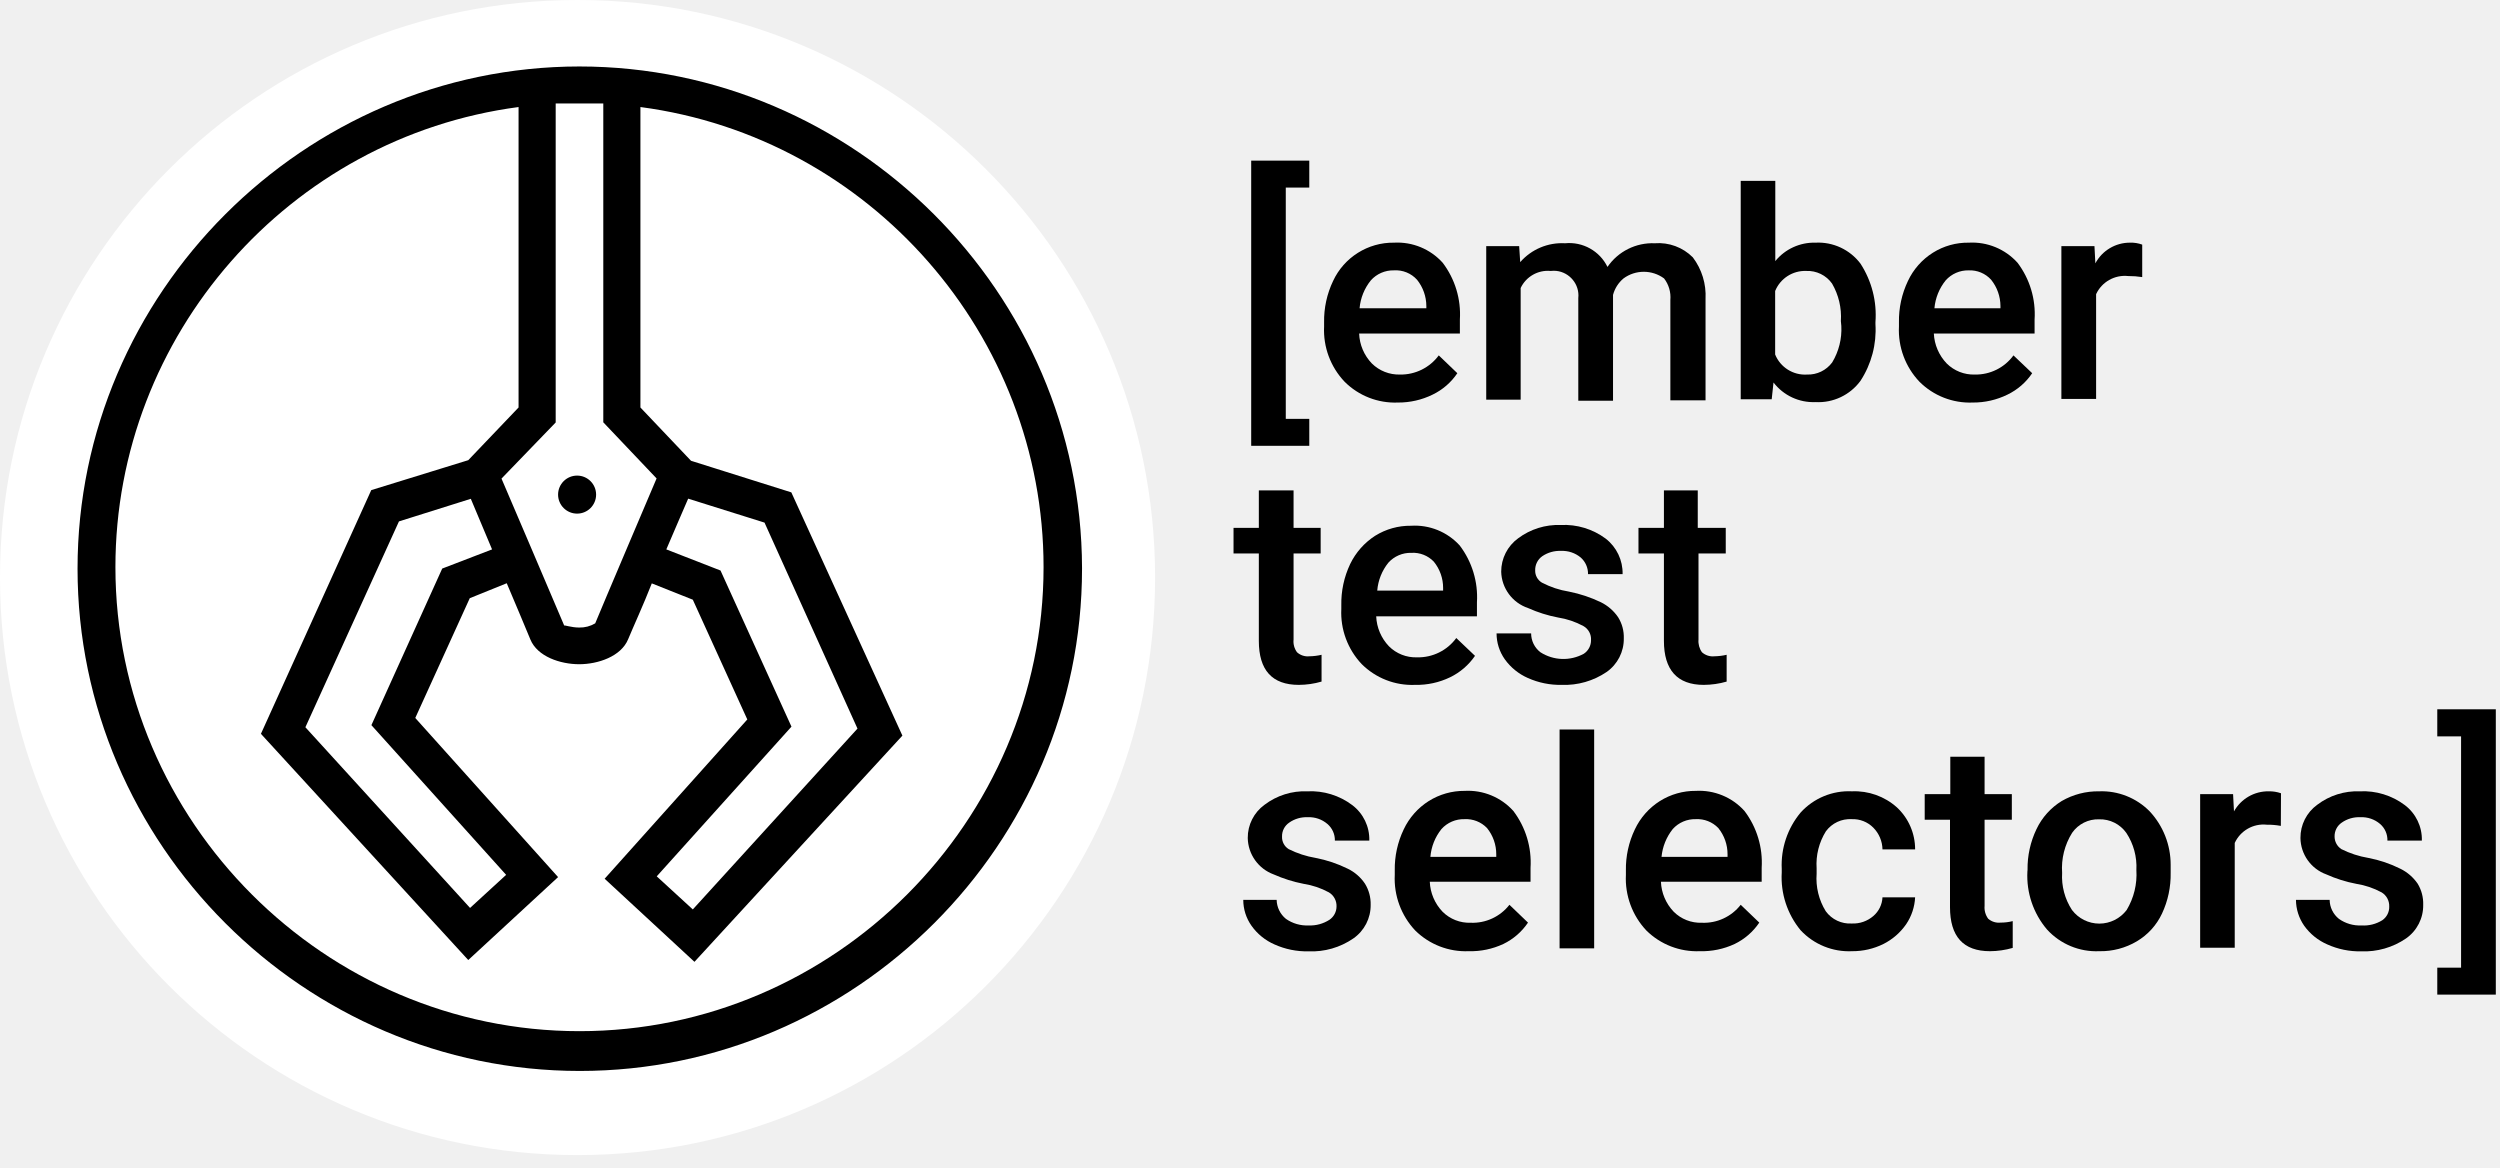
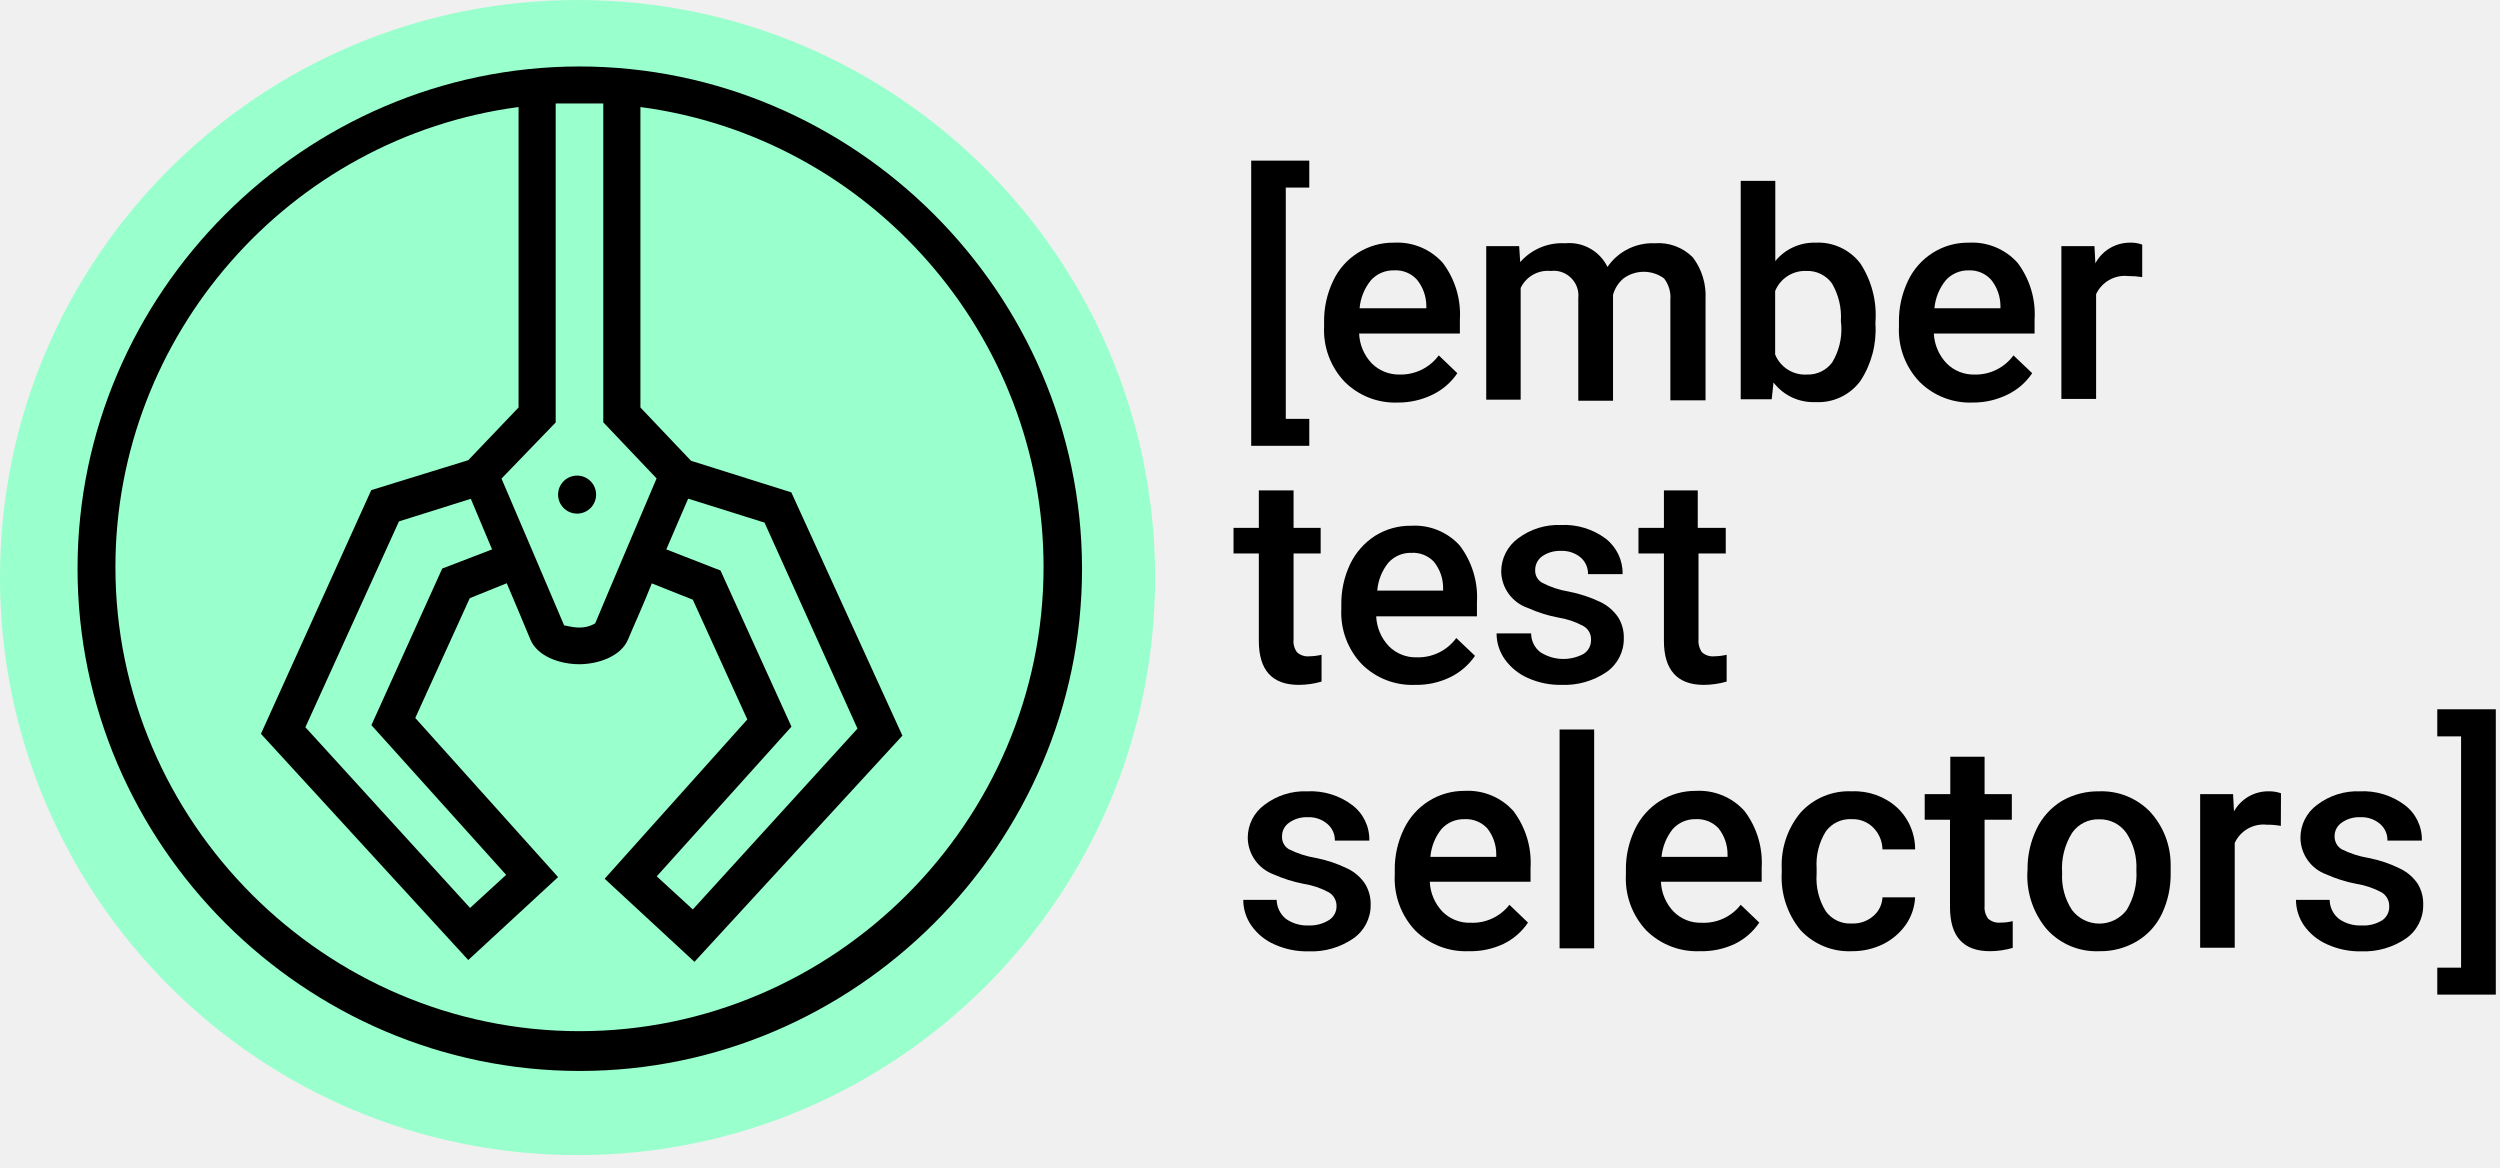
<svg xmlns="http://www.w3.org/2000/svg" width="100%" height="100%" viewBox="0 0 167 78" version="1.1" xml:space="preserve" style="fill-rule:evenodd;clip-rule:evenodd;stroke-linejoin:round;stroke-miterlimit:1.414;">
  <g transform="matrix(1,0,0,1,-8.72,-7.56)">
    <path d="M96.18,20.09L94.61,20.09L94.61,35.54L96.18,35.54L96.18,37.34L92.3,37.34L92.3,18.29L96.18,18.29L96.18,20.09Z" style="fill-rule:nonzero;" />
  </g>
  <g transform="matrix(1,0,0,1,-8.72,-7.56)">
    <path d="M102.1,34.45C100.772,34.504 99.48,34 98.54,33.06C97.598,32.069 97.103,30.735 97.17,29.37L97.17,29.09C97.153,28.136 97.359,27.191 97.77,26.33C98.502,24.752 100.1,23.746 101.84,23.77C103.07,23.702 104.266,24.195 105.09,25.11C105.917,26.197 106.325,27.547 106.24,28.91L106.24,29.84L99.51,29.84C99.538,30.588 99.841,31.3 100.36,31.84C100.859,32.333 101.539,32.6 102.24,32.58C103.259,32.598 104.225,32.12 104.83,31.3L106.07,32.49C105.657,33.105 105.087,33.598 104.42,33.92C103.698,34.275 102.904,34.456 102.1,34.45ZM101.83,25.62C101.244,25.607 100.68,25.852 100.29,26.29C99.861,26.822 99.6,27.469 99.54,28.15L104,28.15L104,28C103.997,27.364 103.778,26.747 103.38,26.25C102.988,25.813 102.416,25.581 101.83,25.62Z" style="fill-rule:nonzero;" />
  </g>
  <g transform="matrix(1,0,0,1,-8.72,-7.56)">
    <path d="M110.2,24L110.27,25.07C111.021,24.21 112.13,23.744 113.27,23.81C114.448,23.694 115.581,24.326 116.1,25.39C116.809,24.354 118.006,23.756 119.26,23.81C120.203,23.736 121.132,24.08 121.8,24.75C122.403,25.547 122.704,26.532 122.65,27.53L122.65,34.3L120.3,34.3L120.3,27.6C120.346,27.084 120.196,26.57 119.88,26.16C119.077,25.567 117.973,25.567 117.17,26.16C116.829,26.446 116.584,26.83 116.47,27.26L116.47,34.33L114.15,34.33L114.15,27.48C114.157,27.419 114.16,27.358 114.16,27.297C114.16,26.391 113.415,25.647 112.51,25.647C112.44,25.647 112.37,25.651 112.3,25.66C111.462,25.58 110.658,26.038 110.3,26.8L110.3,34.26L108,34.26L108,24L110.2,24Z" style="fill-rule:nonzero;" />
  </g>
  <g transform="matrix(1,0,0,1,-8.72,-7.56)">
    <path d="M134,29.21C134.083,30.548 133.732,31.877 133,33C132.305,33.949 131.175,34.485 130,34.42C128.906,34.469 127.856,33.979 127.19,33.11L127.07,34.23L125,34.23L125,19.64L127.31,19.64L127.31,25C127.967,24.195 128.962,23.741 130,23.77C131.169,23.71 132.295,24.235 133,25.17C133.752,26.329 134.104,27.703 134,29.08L134,29.21ZM131.69,29.01C131.748,28.133 131.542,27.259 131.1,26.5C130.707,25.947 130.058,25.63 129.38,25.66C128.476,25.623 127.64,26.161 127.3,27L127.3,31.24C127.646,32.097 128.508,32.639 129.43,32.58C130.089,32.604 130.718,32.3 131.11,31.77C131.553,31.036 131.766,30.186 131.72,29.33L131.69,29.01Z" style="fill-rule:nonzero;" />
  </g>
  <g transform="matrix(1,0,0,1,-8.72,-7.56)">
    <path d="M140.5,34.45C139.172,34.504 137.88,34 136.94,33.06C135.998,32.069 135.503,30.735 135.57,29.37L135.57,29.09C135.553,28.136 135.759,27.191 136.17,26.33C136.533,25.553 137.113,24.896 137.84,24.44C138.558,23.989 139.392,23.756 140.24,23.77C141.47,23.702 142.666,24.195 143.49,25.11C144.313,26.199 144.718,27.548 144.63,28.91L144.63,29.84L137.9,29.84C137.936,30.588 138.242,31.299 138.76,31.84C139.258,32.335 139.938,32.603 140.64,32.58C141.656,32.6 142.621,32.121 143.22,31.3L144.47,32.49C144.057,33.105 143.487,33.598 142.82,33.92C142.098,34.275 141.304,34.456 140.5,34.45ZM140.23,25.62C139.644,25.607 139.08,25.852 138.69,26.29C138.261,26.822 138,27.469 137.94,28.15L142.35,28.15L142.35,28C142.347,27.364 142.128,26.747 141.73,26.25C141.349,25.827 140.799,25.596 140.23,25.62Z" style="fill-rule:nonzero;" />
  </g>
  <g transform="matrix(1,0,0,1,-8.72,-7.56)">
    <path d="M151.82,26.07C151.509,26.021 151.195,25.998 150.88,26C149.983,25.903 149.119,26.392 148.74,27.21L148.74,34.21L146.42,34.21L146.42,24L148.63,24L148.69,25.15C149.145,24.299 150.035,23.767 151,23.77C151.279,23.759 151.558,23.804 151.82,23.9L151.82,26.07Z" style="fill-rule:nonzero;" />
  </g>
  <g transform="matrix(1,0,0,1,-8.72,-7.56)">
    <path d="M95.13,40.32L95.13,42.82L96.94,42.82L96.94,44.53L95.13,44.53L95.13,50.28C95.098,50.582 95.18,50.885 95.36,51.13C95.585,51.335 95.888,51.433 96.19,51.4C96.463,51.396 96.734,51.363 97,51.3L97,53.09C96.506,53.234 95.994,53.308 95.48,53.31C93.7,53.31 92.81,52.33 92.81,50.37L92.81,44.53L91.12,44.53L91.12,42.82L92.81,42.82L92.81,40.32L95.13,40.32Z" style="fill-rule:nonzero;" />
  </g>
  <g transform="matrix(1,0,0,1,-8.72,-7.56)">
    <path d="M103.25,53.31C101.919,53.366 100.623,52.861 99.68,51.92C98.745,50.93 98.253,49.6 98.32,48.24L98.32,48C98.3,47.047 98.502,46.102 98.91,45.24C99.282,44.468 99.86,43.814 100.58,43.35C101.299,42.902 102.132,42.669 102.98,42.68C104.207,42.604 105.404,43.09 106.23,44C107.055,45.088 107.464,46.437 107.38,47.8L107.38,48.73L100.65,48.73C100.681,49.478 100.983,50.189 101.5,50.73C101.996,51.227 102.678,51.495 103.38,51.47C104.411,51.495 105.391,51.013 106,50.18L107.25,51.37C106.83,51.983 106.258,52.476 105.59,52.8C104.861,53.153 104.059,53.327 103.25,53.31ZM103,44.49C102.415,44.474 101.852,44.715 101.46,45.15C101.034,45.683 100.776,46.33 100.72,47.01L105.12,47.01L105.12,46.84C105.123,46.199 104.904,45.577 104.5,45.08C104.112,44.672 103.562,44.456 103,44.49Z" style="fill-rule:nonzero;" />
  </g>
  <g transform="matrix(1,0,0,1,-8.72,-7.56)">
    <path d="M115,50.32C115.026,49.935 114.827,49.568 114.49,49.38C113.963,49.095 113.392,48.902 112.8,48.81C112.111,48.679 111.44,48.467 110.8,48.18C109.75,47.831 109.028,46.856 109,45.75C108.997,44.869 109.418,44.039 110.13,43.52C110.95,42.906 111.956,42.591 112.98,42.63C114.055,42.576 115.116,42.898 115.98,43.54C116.71,44.106 117.13,44.986 117.11,45.91L114.8,45.91C114.808,45.486 114.629,45.08 114.31,44.8C113.94,44.494 113.469,44.337 112.99,44.36C112.55,44.342 112.116,44.464 111.75,44.71C111.44,44.925 111.26,45.283 111.27,45.66C111.26,45.994 111.432,46.309 111.72,46.48C112.287,46.776 112.898,46.979 113.53,47.08C114.267,47.226 114.983,47.465 115.66,47.79C116.123,48.019 116.519,48.363 116.81,48.79C117.074,49.212 117.206,49.703 117.19,50.2C117.205,51.094 116.773,51.938 116.04,52.45C115.158,53.049 114.106,53.351 113.04,53.31C112.262,53.325 111.49,53.168 110.78,52.85C110.164,52.579 109.632,52.147 109.24,51.6C108.882,51.094 108.69,50.49 108.69,49.87L111,49.87C110.998,50.363 111.228,50.83 111.62,51.13C112.494,51.691 113.609,51.73 114.52,51.23C114.825,51.029 115.006,50.685 115,50.32Z" style="fill-rule:nonzero;" />
  </g>
  <g transform="matrix(1,0,0,1,-8.72,-7.56)">
    <path d="M122.13,40.32L122.13,42.82L124,42.82L124,44.53L122.18,44.53L122.18,50.28C122.153,50.582 122.234,50.883 122.41,51.13C122.639,51.335 122.944,51.434 123.25,51.4C123.523,51.395 123.794,51.362 124.06,51.3L124.06,53.09C123.563,53.234 123.048,53.308 122.53,53.31C120.76,53.31 119.87,52.31 119.87,50.37L119.87,44.53L118.17,44.53L118.17,42.82L119.87,42.82L119.87,40.32L122.13,40.32Z" style="fill-rule:nonzero;" />
  </g>
  <g transform="matrix(1,0,0,1,-8.72,-7.56)">
    <path d="M98,68.11C98.014,67.728 97.818,67.367 97.49,67.17C96.964,66.884 96.392,66.691 95.8,66.6C95.112,66.466 94.441,66.254 93.8,65.97C92.779,65.595 92.09,64.627 92.07,63.54C92.062,62.663 92.48,61.835 93.19,61.32C94.01,60.697 95.021,60.378 96.05,60.42C97.127,60.366 98.189,60.692 99.05,61.34C99.79,61.899 100.216,62.783 100.19,63.71L97.89,63.71C97.898,63.284 97.715,62.876 97.39,62.6C97.027,62.289 96.558,62.128 96.08,62.15C95.638,62.13 95.202,62.256 94.84,62.51C94.529,62.72 94.348,63.075 94.36,63.45C94.348,63.785 94.516,64.102 94.8,64.28C95.371,64.566 95.981,64.765 96.61,64.87C97.352,65.013 98.072,65.255 98.75,65.59C99.215,65.815 99.612,66.16 99.9,66.59C100.161,67.013 100.293,67.503 100.28,68C100.292,68.896 99.857,69.741 99.12,70.25C98.24,70.855 97.187,71.157 96.12,71.11C95.342,71.126 94.57,70.969 93.86,70.65C93.242,70.382 92.71,69.949 92.32,69.4C91.962,68.894 91.77,68.29 91.77,67.67L94,67.67C94.01,68.164 94.237,68.629 94.62,68.94C95.064,69.251 95.599,69.405 96.14,69.38C96.631,69.4 97.117,69.267 97.53,69C97.824,68.799 98,68.466 98,68.11Z" style="fill-rule:nonzero;" />
  </g>
  <g transform="matrix(1,0,0,1,-8.72,-7.56)">
    <path d="M106.83,71.1C105.501,71.155 104.207,70.655 103.26,69.72C102.316,68.719 101.821,67.374 101.89,66L101.89,65.71C101.873,64.759 102.079,63.817 102.49,62.96C102.856,62.184 103.435,61.529 104.16,61.07C104.879,60.619 105.712,60.383 106.56,60.39C107.79,60.322 108.986,60.815 109.81,61.73C110.635,62.818 111.044,64.167 110.96,65.53L110.96,66.46L104.23,66.46C104.261,67.208 104.563,67.919 105.08,68.46C105.576,68.957 106.258,69.225 106.96,69.2C107.966,69.242 108.932,68.794 109.55,68L110.79,69.19C110.377,69.805 109.807,70.298 109.14,70.62C108.417,70.956 107.627,71.121 106.83,71.1ZM106.55,62.28C105.965,62.264 105.402,62.505 105.01,62.94C104.584,63.473 104.326,64.12 104.27,64.8L108.67,64.8L108.67,64.63C108.673,63.989 108.454,63.367 108.05,62.87C107.659,62.465 107.112,62.25 106.55,62.28Z" style="fill-rule:nonzero;" />
  </g>
  <g transform="matrix(1,0,0,1,-8.72,-7.56)">
    <rect x="112.9" y="56.29" width="2.31" height="14.62" style="fill-rule:nonzero;" />
  </g>
  <g transform="matrix(1,0,0,1,-8.72,-7.56)">
    <path d="M122.27,71.1C120.941,71.155 119.647,70.655 118.7,69.72C117.756,68.719 117.261,67.374 117.33,66L117.33,65.71C117.313,64.759 117.519,63.817 117.93,62.96C118.296,62.184 118.875,61.529 119.6,61.07C120.319,60.619 121.152,60.383 122,60.39C123.23,60.322 124.426,60.815 125.25,61.73C126.075,62.818 126.484,64.167 126.4,65.53L126.4,66.46L119.67,66.46C119.701,67.208 120.003,67.919 120.52,68.46C121.016,68.957 121.698,69.225 122.4,69.2C123.409,69.245 124.379,68.797 125,68L126.24,69.19C125.827,69.805 125.257,70.298 124.59,70.62C123.864,70.958 123.07,71.122 122.27,71.1ZM122,62.28C121.415,62.264 120.852,62.505 120.46,62.94C120.035,63.474 119.774,64.12 119.71,64.8L124.12,64.8L124.12,64.63C124.123,63.989 123.904,63.367 123.5,62.87C123.109,62.465 122.562,62.25 122,62.28Z" style="fill-rule:nonzero;" />
  </g>
  <g transform="matrix(1,0,0,1,-8.72,-7.56)">
    <path d="M132.42,69.25C132.946,69.273 133.461,69.094 133.86,68.75C134.227,68.436 134.448,67.983 134.47,67.5L136.65,67.5C136.619,68.144 136.411,68.767 136.05,69.3C135.662,69.86 135.139,70.314 134.53,70.62C133.883,70.939 133.171,71.104 132.45,71.1C131.151,71.164 129.887,70.651 129,69.7C128.109,68.619 127.658,67.239 127.74,65.84L127.74,65.6C127.675,64.234 128.125,62.891 129,61.84C129.872,60.877 131.133,60.356 132.43,60.42C133.531,60.372 134.608,60.756 135.43,61.49C136.211,62.215 136.653,63.235 136.65,64.3L134.47,64.3C134.46,63.757 134.242,63.237 133.86,62.85C133.481,62.466 132.958,62.259 132.42,62.28C131.744,62.239 131.092,62.545 130.69,63.09C130.23,63.828 130.013,64.692 130.07,65.56L130.07,65.93C130.005,66.807 130.218,67.682 130.68,68.43C131.081,68.982 131.739,69.292 132.42,69.25Z" style="fill-rule:nonzero;" />
  </g>
  <g transform="matrix(1,0,0,1,-8.72,-7.56)">
    <path d="M141.29,58.11L141.29,60.61L143.11,60.61L143.11,62.32L141.29,62.32L141.29,68.07C141.262,68.376 141.348,68.682 141.53,68.93C141.758,69.129 142.059,69.223 142.36,69.19C142.633,69.191 142.905,69.158 143.17,69.09L143.17,70.88C142.676,71.023 142.164,71.097 141.65,71.1C139.87,71.1 138.98,70.12 138.98,68.16L138.98,62.32L137.29,62.32L137.29,60.61L139,60.61L139,58.11L141.29,58.11Z" style="fill-rule:nonzero;" />
  </g>
  <g transform="matrix(1,0,0,1,-8.72,-7.56)">
    <path d="M144.16,65.67C144.145,64.726 144.351,63.791 144.76,62.94C145.128,62.168 145.711,61.518 146.44,61.07C147.199,60.63 148.063,60.406 148.94,60.42C150.204,60.371 151.432,60.858 152.32,61.76C153.22,62.726 153.721,63.999 153.72,65.32L153.72,65.87C153.737,66.809 153.539,67.74 153.14,68.59C152.778,69.361 152.193,70.006 151.46,70.44C150.702,70.89 149.832,71.119 148.95,71.1C147.63,71.159 146.35,70.627 145.46,69.65C144.546,68.575 144.077,67.189 144.15,65.78L144.16,65.67ZM146.47,65.87C146.418,66.746 146.649,67.616 147.13,68.35C147.563,68.921 148.239,69.257 148.955,69.257C149.671,69.257 150.347,68.921 150.78,68.35C151.263,67.547 151.49,66.615 151.43,65.68C151.478,64.803 151.243,63.933 150.76,63.2C150.345,62.611 149.66,62.269 148.94,62.29C148.227,62.266 147.549,62.605 147.14,63.19C146.637,63.989 146.403,64.928 146.47,65.87Z" style="fill-rule:nonzero;" />
  </g>
  <g transform="matrix(1,0,0,1,-8.72,-7.56)">
    <path d="M161.08,62.73C160.77,62.673 160.455,62.646 160.14,62.65C159.241,62.555 158.376,63.048 158,63.87L158,70.87L155.69,70.87L155.69,60.61L157.89,60.61L157.95,61.76C158.417,60.921 159.31,60.405 160.27,60.42C160.549,60.414 160.827,60.458 161.09,60.55L161.08,62.73Z" style="fill-rule:nonzero;" />
  </g>
  <g transform="matrix(1,0,0,1,-8.72,-7.56)">
    <path d="M168.32,68.11C168.334,67.728 168.138,67.367 167.81,67.17C167.283,66.885 166.712,66.692 166.12,66.6C165.431,66.469 164.76,66.257 164.12,65.97C163.096,65.6 162.404,64.629 162.39,63.54C162.382,62.663 162.8,61.835 163.51,61.32C164.326,60.698 165.335,60.38 166.36,60.42C167.436,60.367 168.498,60.693 169.36,61.34C170.1,61.899 170.526,62.783 170.5,63.71L168.2,63.71C168.212,63.285 168.032,62.877 167.71,62.6C167.344,62.287 166.871,62.126 166.39,62.15C165.948,62.13 165.512,62.256 165.15,62.51C164.839,62.72 164.658,63.075 164.67,63.45C164.672,63.784 164.841,64.096 165.12,64.28C165.691,64.566 166.301,64.765 166.93,64.87C167.67,65.011 168.386,65.253 169.06,65.59C169.527,65.817 169.926,66.162 170.22,66.59C170.477,67.014 170.606,67.504 170.59,68C170.606,68.894 170.174,69.74 169.44,70.25C168.559,70.853 167.506,71.155 166.44,71.11C165.665,71.125 164.897,70.968 164.19,70.65C163.569,70.382 163.033,69.95 162.64,69.4C162.286,68.892 162.094,68.289 162.09,67.67L164.34,67.67C164.346,68.165 164.574,68.631 164.96,68.94C165.4,69.251 165.932,69.406 166.47,69.38C166.958,69.411 167.444,69.289 167.86,69.03C168.16,68.822 168.334,68.475 168.32,68.11Z" style="fill-rule:nonzero;" />
  </g>
  <g transform="matrix(1,0,0,1,-8.72,-7.56)">
    <path d="M171.53,54.94L175.44,54.94L175.44,74L171.53,74L171.53,72.2L173.12,72.2L173.12,56.75L171.53,56.75L171.53,54.94Z" style="fill-rule:nonzero;" />
  </g>
-   <circle cx="38.58" cy="38.58" r="38.58" style="fill:white;" />
+   <circle cx="38.58" cy="38.58" r="38.58" style="fill:rgb(153,255,204);" />
  <circle cx="38.55" cy="33.04" r="1.27" />
  <g transform="matrix(1,0,0,1,-8.72,-7.56)">
    <path d="M47.42,12C29.026,12.016 13.9,27.156 13.9,45.55C13.9,63.955 29.045,79.1 47.45,79.1C65.855,79.1 81,63.955 81,45.55C81,45.533 81,45.517 81,45.5C80.951,27.111 65.809,12.005 47.42,12ZM45.84,35.78L45.84,14.47L49.02,14.47L49.02,35.77L52.58,39.52C52.58,39.52 48.81,48.38 48.48,49.2C48.157,49.392 47.786,49.489 47.41,49.48C46.88,49.48 46.41,49.3 46.41,49.35C46.05,48.48 42.22,39.53 42.22,39.53L45.84,35.78ZM43.36,34.78L40,38.3L33.52,40.3L26.15,56.58L40,71.69L46,66.15L36.46,55.52L40.1,47.52L42.57,46.52C43.2,48.01 43.79,49.4 44.15,50.28C44.62,51.42 46.15,51.93 47.41,51.93C48.67,51.93 50.21,51.41 50.68,50.26C51.04,49.39 51.68,48.01 52.26,46.53L55,47.62L58.64,55.62L49.11,66.26L55.11,71.81L69,56.7L61.58,40.45L54.88,38.34L51.5,34.78L51.5,14.71C66.842,16.742 78.43,29.966 78.43,45.442C78.43,62.448 64.436,76.442 47.43,76.442C30.424,76.442 16.43,62.448 16.43,45.442C16.43,29.966 28.018,16.742 43.36,14.71L43.36,34.78ZM41.59,44.26L38.26,45.54L33.53,56L42.53,66L40.12,68.21L29.12,56.14L35.37,42.39L40.17,40.88L41.59,44.26ZM53.23,44.26C53.8,42.94 54.32,41.71 54.69,40.87L59.79,42.47L66,56.23L55,68.31L52.59,66.1L61.59,56.1L56.85,45.67L53.23,44.26Z" style="fill-rule:nonzero;" />
  </g>
</svg>
